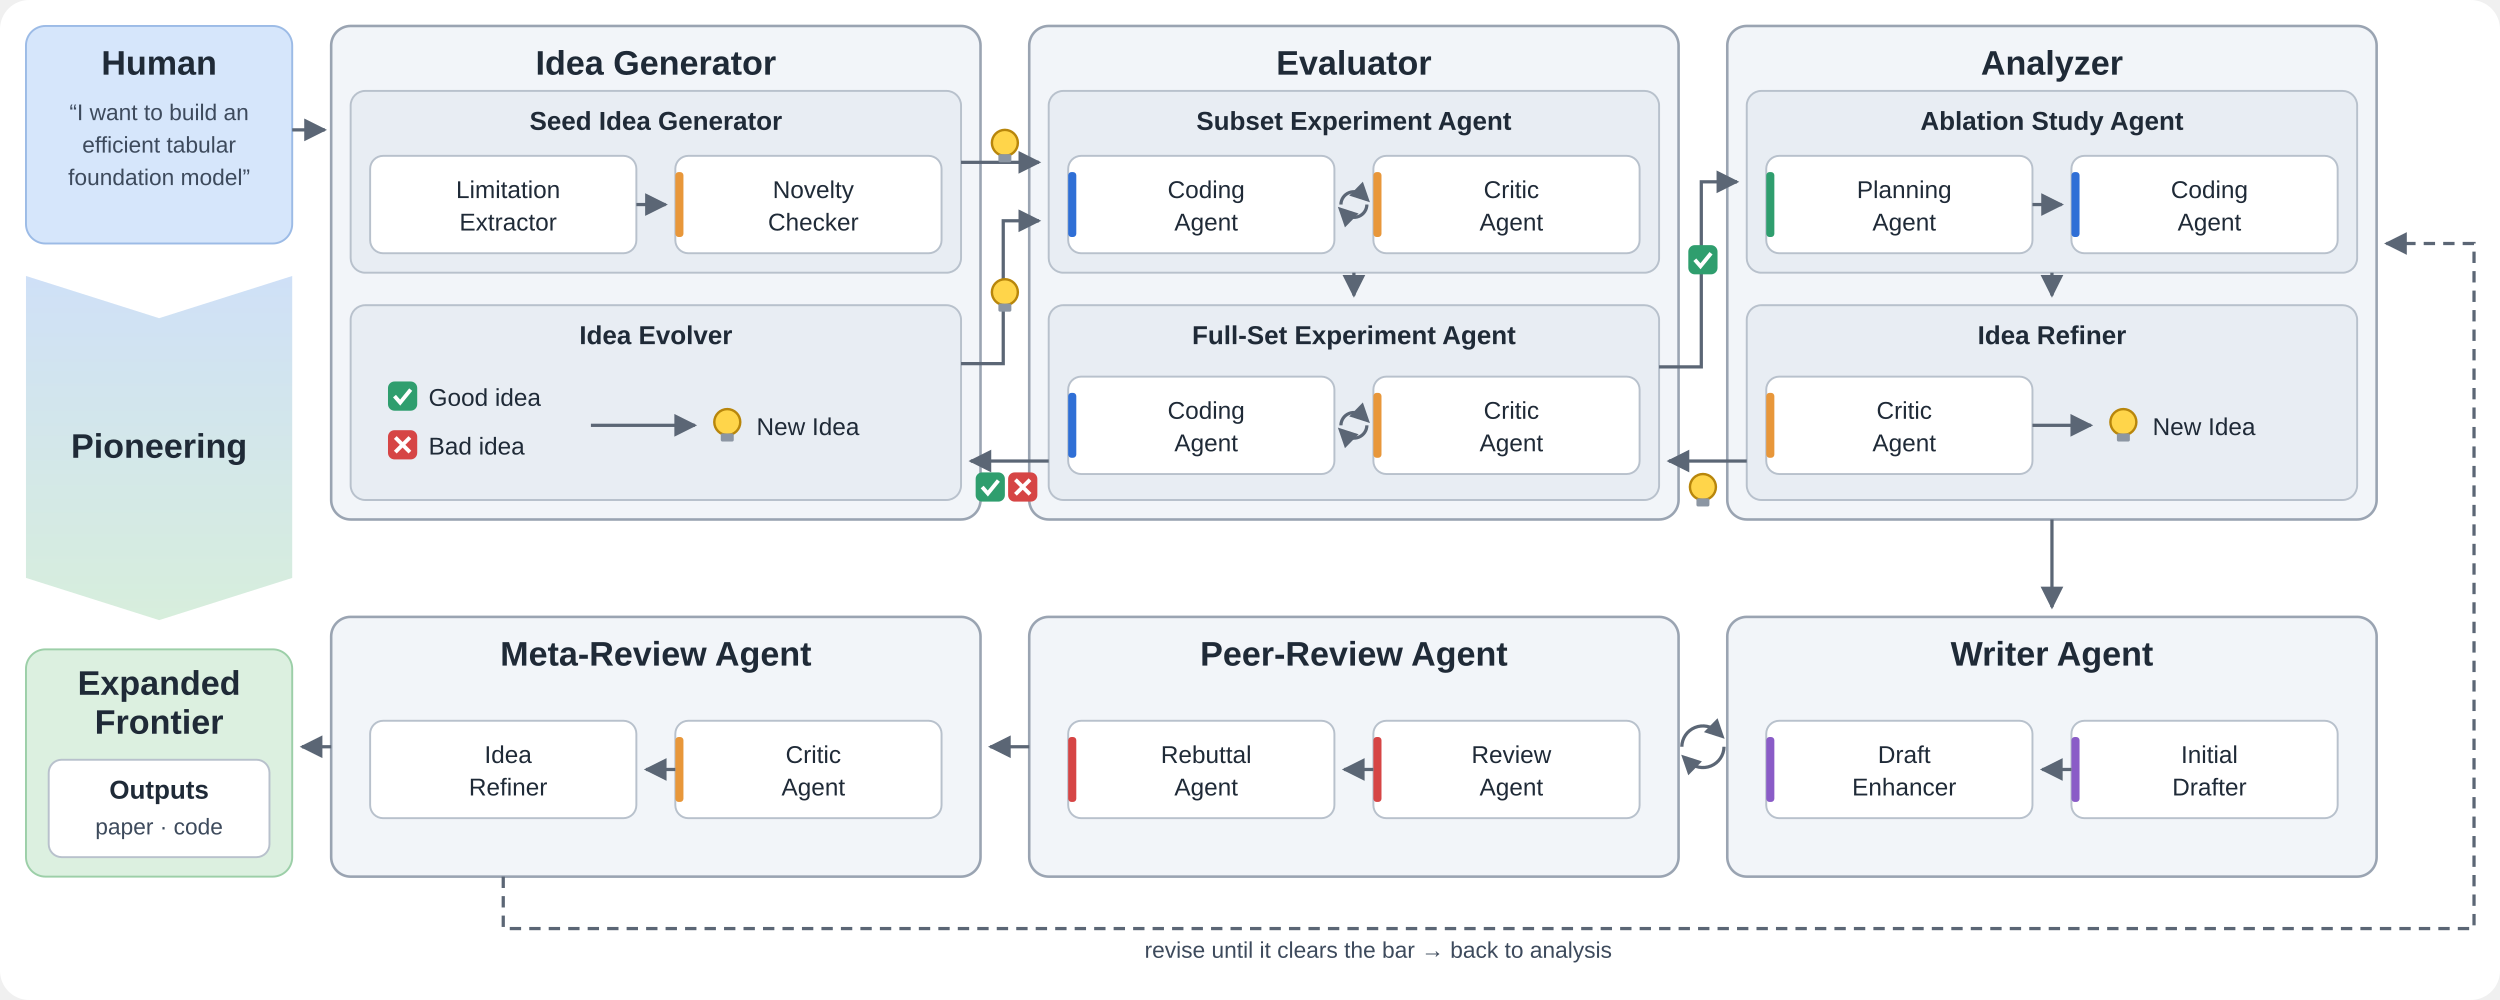
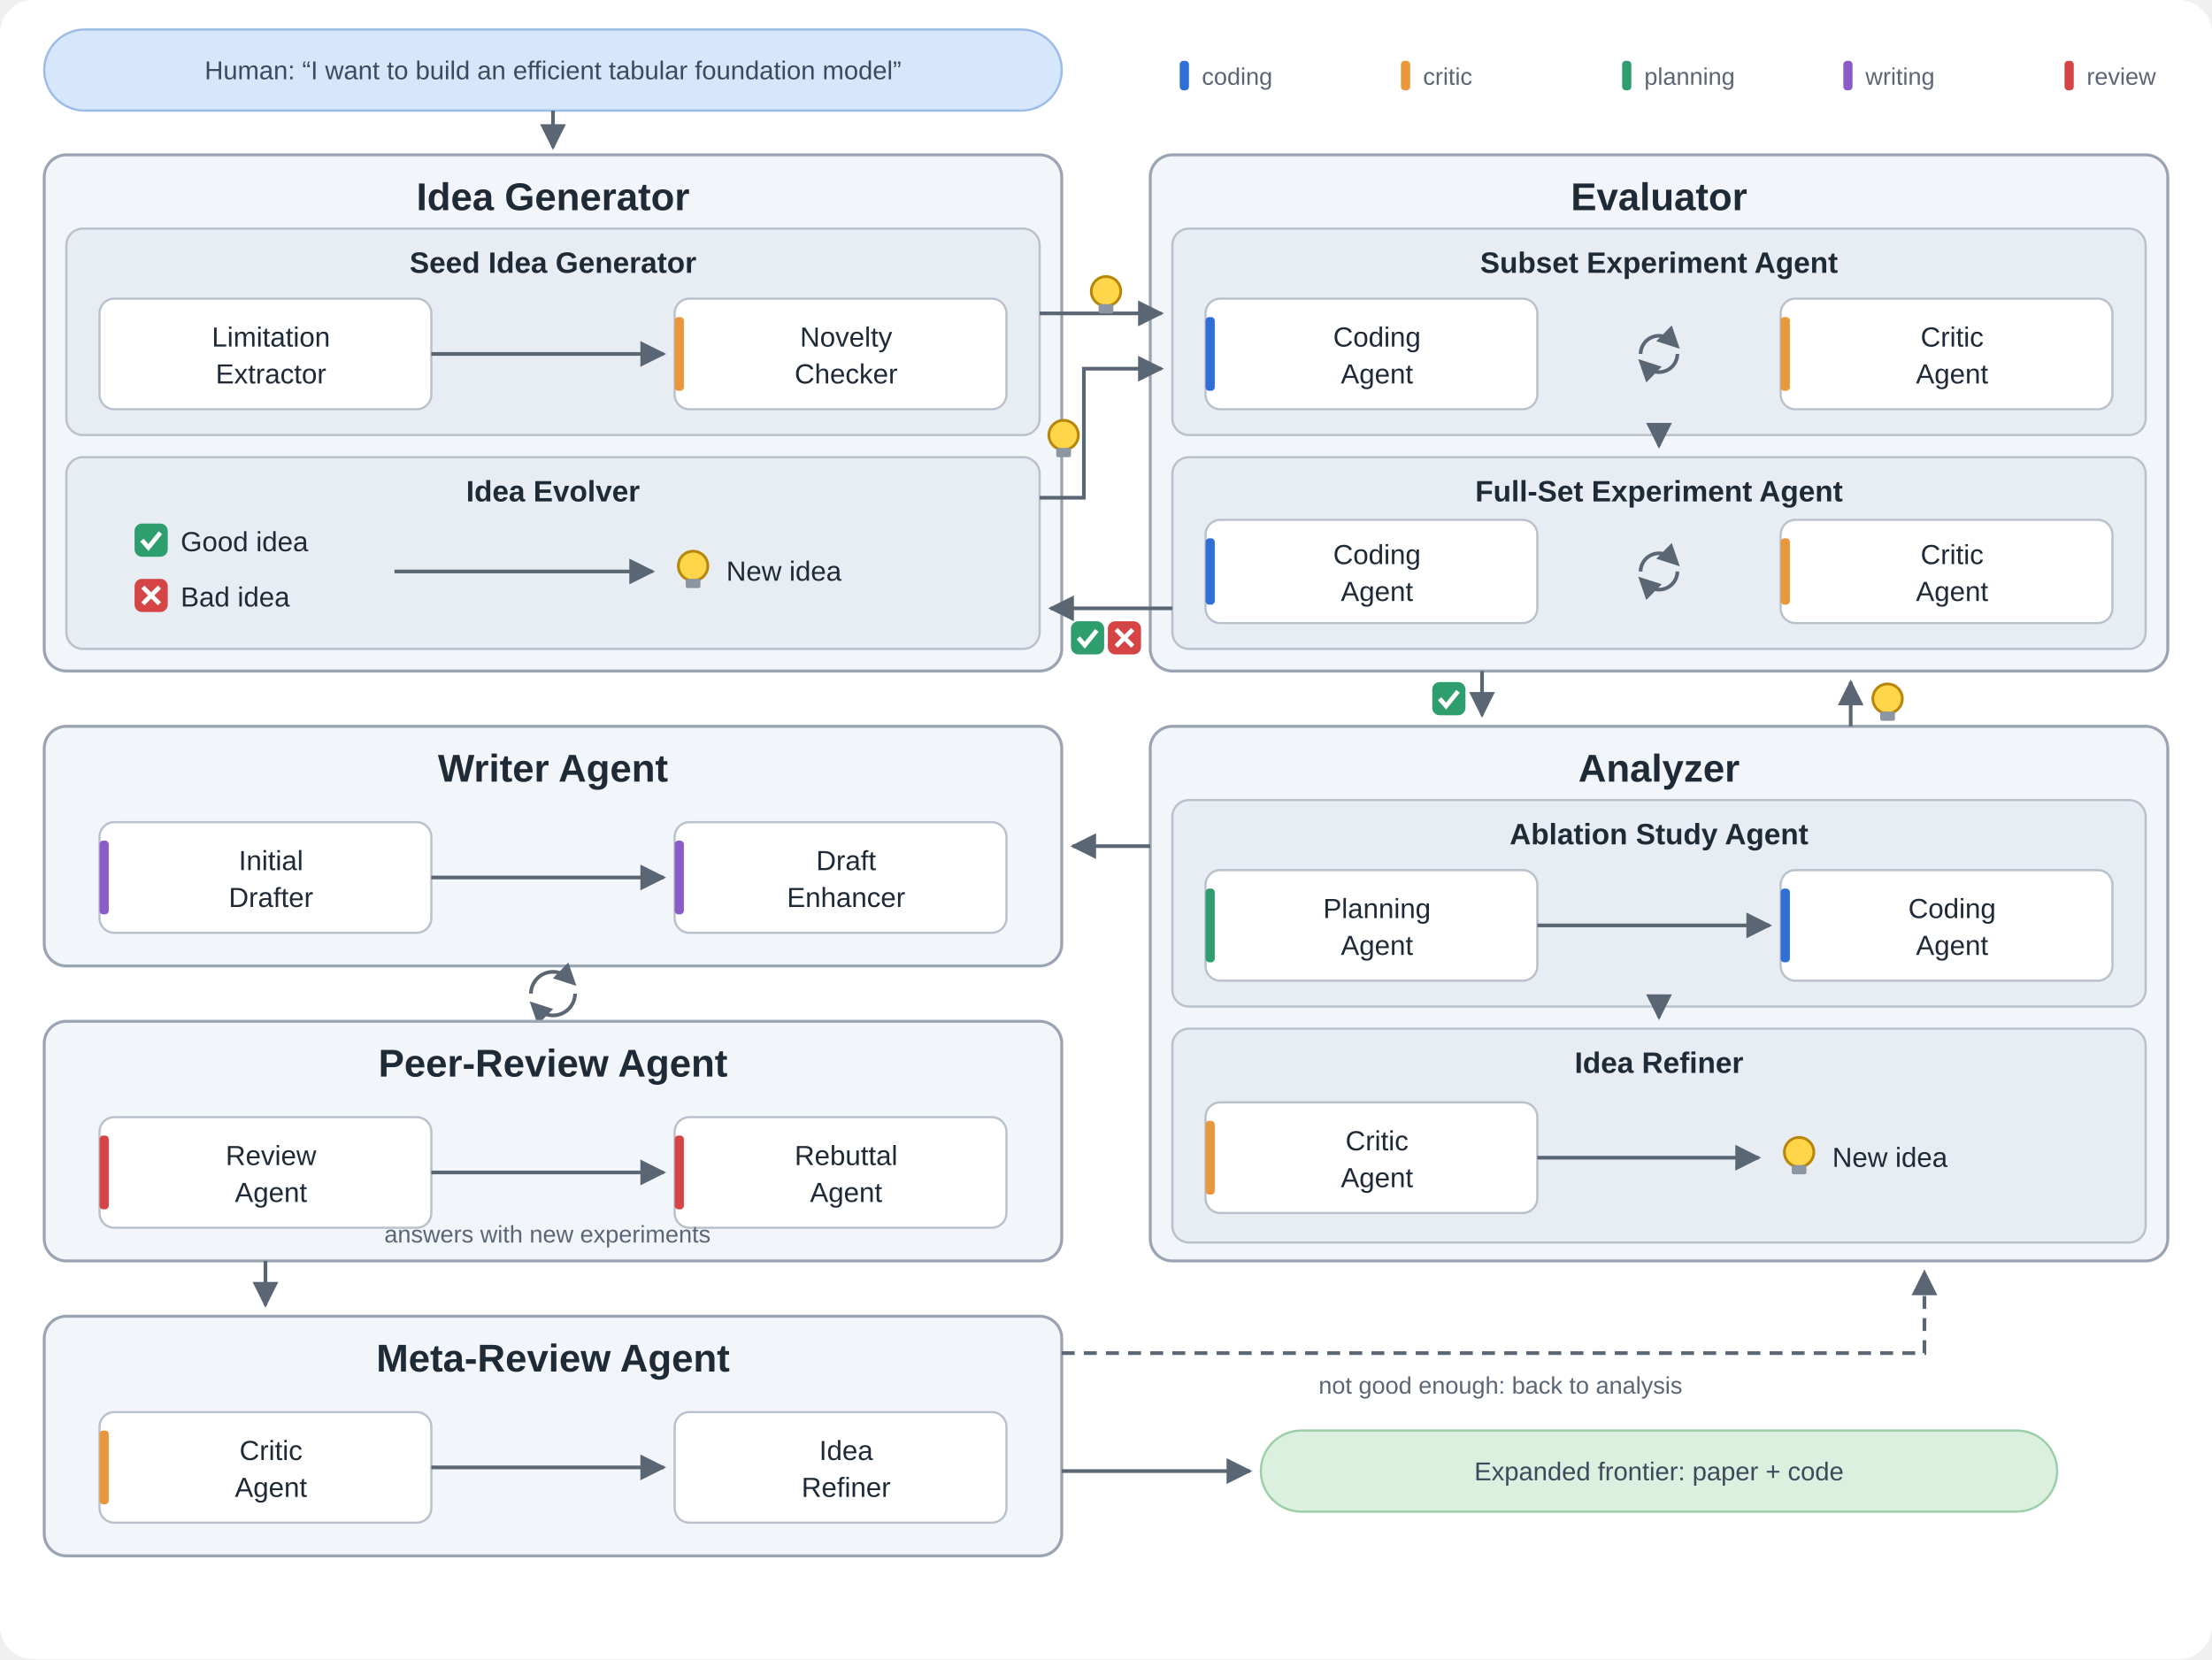
- <svg xmlns="http://www.w3.org/2000/svg" viewBox="0 0 1540 616" width="1540" height="616" role="img" aria-labelledby="t d">
+ <svg xmlns="http://www.w3.org/2000/svg" viewBox="0 0 1200 900" width="1200" height="900" role="img" aria-labelledby="t d">
  <defs>
    <marker id="arr" viewBox="0 0 10 10" refX="9" refY="5" markerWidth="7" markerHeight="7" orient="auto">
      <path d="M0 0L10 5L0 10z" fill="#5b6675" />
    </marker>
    <marker id="ca" viewBox="0 0 10 10" refX="5" refY="5" markerWidth="6" markerHeight="6" orient="auto">
      <path d="M0 0L10 5L0 10z" fill="#5b6675" />
    </marker>
-     <linearGradient id="pio" x1="0" y1="0" x2="0" y2="1">
-       <stop offset="0" stop-color="#cfe0f7" />
-       <stop offset="1" stop-color="#d7eedc" />
-     </linearGradient>
  </defs>
  <style>
- text{font-family:-apple-system,"Helvetica Neue",Arial,sans-serif;fill:#1f2a37}
+ text{font-family:-apple-system,"Helvetica Neue",Arial,"PingFang SC",sans-serif;fill:#1f2a37}
.gt{font-size:21px;font-weight:700}
.st{font-size:16px;font-weight:700}
.ag{font-size:15px}
.q{font-size:14px;fill:#3d4a5c}
+ .lb{font-size:13px;fill:#5b6675}
.grp{fill:#f2f5f9;stroke:#9aa4b2;stroke-width:1.6}
.sub{fill:#e8edf3;stroke:#b8c1cc;stroke-width:1.2}
.agent{fill:#ffffff;stroke:#b8c1cc;stroke-width:1.2}
.human{fill:#d6e6fb;stroke:#9cbbe6;stroke-width:1.2}
.front{fill:#dcf0e0;stroke:#9ccfa8;stroke-width:1.2}
.flow{stroke:#5b6675;stroke-width:2;fill:none;marker-end:url(#arr)}
.back{stroke-dasharray:7 5}
.cyc{stroke:#5b6675;stroke-width:2;fill:none;marker-end:url(#ca)}
+ .num{fill:#1f2a37}
+ .numt{font-size:13px;font-weight:700;fill:#ffffff}
</style>
-   <rect width="1540" height="616" rx="18" fill="#ffffff" />
-   <rect x="16" y="16" width="164" height="134" rx="12" class="human" />
-   <text x="98" y="46" class="gt" text-anchor="middle">Human</text>
-   <text x="98" y="74" class="q" text-anchor="middle">“I want to build an</text>
-   <text x="98" y="94" class="q" text-anchor="middle">efficient tabular</text>
-   <text x="98" y="114" class="q" text-anchor="middle">foundation model”</text>
-   <path d="M16 170 L98 196 L180 170 V356 L98 382 L16 356 Z" fill="url(#pio)" />
-   <text x="98" y="282" class="gt" text-anchor="middle" fill="#3d4a5c">Pioneering</text>
-   <rect x="16" y="400" width="164" height="140" rx="12" class="front" />
-   <text x="98" y="428" class="gt" text-anchor="middle">Expanded</text>
-   <text x="98" y="452" class="gt" text-anchor="middle">Frontier</text>
-   <rect x="30" y="468" width="136" height="60" rx="8" class="agent" />
-   <text x="98" y="492" class="st" text-anchor="middle">Outputs</text>
-   <text x="98" y="514" class="q" text-anchor="middle">paper · code</text>
-   <rect x="204" y="16" width="400" height="304" rx="12" class="grp" />
-   <text x="404.0" y="46" class="gt" text-anchor="middle">Idea Generator</text>
-   <rect x="216" y="56" width="376" height="112" rx="9" class="sub" />
-   <text x="404.0" y="80" class="st" text-anchor="middle">Seed Idea Generator</text>
-   <rect x="228" y="96" width="164" height="60" rx="8" class="agent" />
-   <text x="313.0" y="122.0" class="ag" text-anchor="middle">Limitation</text>
-   <text x="313.0" y="142.0" class="ag" text-anchor="middle">Extractor</text>
-   <rect x="416" y="96" width="164" height="60" rx="8" class="agent" />
-   <rect x="416" y="106" width="5" height="40" rx="2" fill="#e8973a" />
-   <text x="501.0" y="122.0" class="ag" text-anchor="middle">Novelty</text>
-   <text x="501.0" y="142.0" class="ag" text-anchor="middle">Checker</text>
-   <path d="M392 126H410" class="flow" />
-   <rect x="216" y="188" width="376" height="120" rx="9" class="sub" />
-   <text x="404.0" y="212" class="st" text-anchor="middle">Idea Evolver</text>
-   <g transform="translate(248 244)">
+   <rect width="1200" height="900" rx="18" fill="#ffffff" />
+   <rect x="24" y="16" width="552" height="44" rx="22.0" class="human" />
+   <text x="300.0" y="43.0" class="q" text-anchor="middle">Human: “I want to build an efficient tabular foundation model”</text>
+   <rect x="640" y="33" width="5" height="16" rx="2" fill="#2f6fd6" />
+   <text x="652" y="46" class="lb" text-anchor="start">coding</text>
+   <rect x="760" y="33" width="5" height="16" rx="2" fill="#e8973a" />
+   <text x="772" y="46" class="lb" text-anchor="start">critic</text>
+   <rect x="880" y="33" width="5" height="16" rx="2" fill="#2f9e6e" />
+   <text x="892" y="46" class="lb" text-anchor="start">planning</text>
+   <rect x="1000" y="33" width="5" height="16" rx="2" fill="#8a5cc7" />
+   <text x="1012" y="46" class="lb" text-anchor="start">writing</text>
+   <rect x="1120" y="33" width="5" height="16" rx="2" fill="#d64545" />
+   <text x="1132" y="46" class="lb" text-anchor="start">review</text>
+   <path d="M300.0 60V80" class="flow" />
+   <rect x="24" y="84" width="552" height="280" rx="12" class="grp" />
+   <text x="300.0" y="114" class="gt" text-anchor="middle">Idea Generator</text>
+   <rect x="36" y="124" width="528" height="112" rx="9" class="sub" />
+   <text x="300.0" y="148" class="st" text-anchor="middle">Seed Idea Generator</text>
+   <rect x="54" y="162" width="180" height="60" rx="8" class="agent" />
+   <text x="147.0" y="188.0" class="ag" text-anchor="middle">Limitation</text>
+   <text x="147.0" y="208.0" class="ag" text-anchor="middle">Extractor</text>
+   <rect x="366" y="162" width="180" height="60" rx="8" class="agent" />
+   <rect x="366" y="172" width="5" height="40" rx="2" fill="#e8973a" />
+   <text x="459.0" y="188.0" class="ag" text-anchor="middle">Novelty</text>
+   <text x="459.0" y="208.0" class="ag" text-anchor="middle">Checker</text>
+   <path d="M234 192H360" class="flow" />
+   <rect x="36" y="248" width="528" height="104" rx="9" class="sub" />
+   <text x="300.0" y="272" class="st" text-anchor="middle">Idea Evolver</text>
+   <g transform="translate(82 293)">
    <rect x="-9" y="-9" width="18" height="18" rx="4" fill="#2f9e6e" />
    <path d="M-5 0l3.5 4 6.5-8" stroke="#fff" stroke-width="2.4" fill="none" />
  </g>
-   <text x="264" y="250" class="ag" text-anchor="start">Good idea</text>
-   <g transform="translate(248 274)">
+   <text x="98" y="299" class="ag" text-anchor="start">Good idea</text>
+   <g transform="translate(82 323)">
    <rect x="-9" y="-9" width="18" height="18" rx="4" fill="#d64545" />
    <path d="M-4.5-4.5l9 9M4.5-4.5l-9 9" stroke="#fff" stroke-width="2.4" />
  </g>
-   <text x="264" y="280" class="ag" text-anchor="start">Bad idea</text>
-   <path d="M364 262H428" class="flow" />
-   <g transform="translate(448 260)">
+   <text x="98" y="329" class="ag" text-anchor="start">Bad idea</text>
+   <path d="M214 310H354" class="flow" />
+   <g transform="translate(376 307)">
    <circle r="8" fill="#ffd54a" stroke="#b8860b" stroke-width="1.5" />
    <rect x="-4" y="7" width="8" height="5" rx="1" fill="#8c96a3" />
  </g>
-   <text x="466" y="268" class="ag" text-anchor="start">New Idea</text>
-   <rect x="634" y="16" width="400" height="304" rx="12" class="grp" />
-   <text x="834.0" y="46" class="gt" text-anchor="middle">Evaluator</text>
-   <rect x="646" y="56" width="376" height="112" rx="9" class="sub" />
-   <text x="834.0" y="80" class="st" text-anchor="middle">Subset Experiment Agent</text>
-   <rect x="658" y="96" width="164" height="60" rx="8" class="agent" />
-   <rect x="658" y="106" width="5" height="40" rx="2" fill="#2f6fd6" />
-   <text x="743.0" y="122.0" class="ag" text-anchor="middle">Coding</text>
-   <text x="743.0" y="142.0" class="ag" text-anchor="middle">Agent</text>
-   <rect x="846" y="96" width="164" height="60" rx="8" class="agent" />
-   <rect x="846" y="106" width="5" height="40" rx="2" fill="#e8973a" />
-   <text x="931.0" y="122.0" class="ag" text-anchor="middle">Critic</text>
-   <text x="931.0" y="142.0" class="ag" text-anchor="middle">Agent</text>
-   <path d="M826 126 A8 8 0 0 1 839.6 120.4" class="cyc" />
-   <path d="M842 126 A8 8 0 0 1 828.4 131.6" class="cyc" />
-   <path d="M834 168V182" class="flow" />
-   <rect x="646" y="188" width="376" height="120" rx="9" class="sub" />
-   <text x="834.0" y="212" class="st" text-anchor="middle">Full-Set Experiment Agent</text>
-   <rect x="658" y="232" width="164" height="60" rx="8" class="agent" />
-   <rect x="658" y="242" width="5" height="40" rx="2" fill="#2f6fd6" />
-   <text x="743.0" y="258.0" class="ag" text-anchor="middle">Coding</text>
-   <text x="743.0" y="278.0" class="ag" text-anchor="middle">Agent</text>
-   <rect x="846" y="232" width="164" height="60" rx="8" class="agent" />
-   <rect x="846" y="242" width="5" height="40" rx="2" fill="#e8973a" />
-   <text x="931.0" y="258.0" class="ag" text-anchor="middle">Critic</text>
-   <text x="931.0" y="278.0" class="ag" text-anchor="middle">Agent</text>
-   <path d="M826 262 A8 8 0 0 1 839.6 256.4" class="cyc" />
-   <path d="M842 262 A8 8 0 0 1 828.4 267.6" class="cyc" />
-   <rect x="1064" y="16" width="400" height="304" rx="12" class="grp" />
-   <text x="1264.0" y="46" class="gt" text-anchor="middle">Analyzer</text>
-   <rect x="1076" y="56" width="376" height="112" rx="9" class="sub" />
-   <text x="1264.0" y="80" class="st" text-anchor="middle">Ablation Study Agent</text>
-   <rect x="1088" y="96" width="164" height="60" rx="8" class="agent" />
-   <rect x="1088" y="106" width="5" height="40" rx="2" fill="#2f9e6e" />
-   <text x="1173.0" y="122.0" class="ag" text-anchor="middle">Planning</text>
-   <text x="1173.0" y="142.0" class="ag" text-anchor="middle">Agent</text>
-   <rect x="1276" y="96" width="164" height="60" rx="8" class="agent" />
-   <rect x="1276" y="106" width="5" height="40" rx="2" fill="#2f6fd6" />
-   <text x="1361.0" y="122.0" class="ag" text-anchor="middle">Coding</text>
-   <text x="1361.0" y="142.0" class="ag" text-anchor="middle">Agent</text>
-   <path d="M1252 126H1270" class="flow" />
-   <path d="M1264 168V182" class="flow" />
-   <rect x="1076" y="188" width="376" height="120" rx="9" class="sub" />
-   <text x="1264.0" y="212" class="st" text-anchor="middle">Idea Refiner</text>
-   <rect x="1088" y="232" width="164" height="60" rx="8" class="agent" />
-   <rect x="1088" y="242" width="5" height="40" rx="2" fill="#e8973a" />
-   <text x="1173.0" y="258.0" class="ag" text-anchor="middle">Critic</text>
-   <text x="1173.0" y="278.0" class="ag" text-anchor="middle">Agent</text>
-   <path d="M1252 262H1288" class="flow" />
-   <g transform="translate(1308 260)">
+   <text x="394" y="315" class="ag" text-anchor="start">New idea</text>
+   <rect x="624" y="84" width="552" height="280" rx="12" class="grp" />
+   <text x="900.0" y="114" class="gt" text-anchor="middle">Evaluator</text>
+   <rect x="636" y="124" width="528" height="112" rx="9" class="sub" />
+   <text x="900.0" y="148" class="st" text-anchor="middle">Subset Experiment Agent</text>
+   <rect x="654" y="162" width="180" height="60" rx="8" class="agent" />
+   <rect x="654" y="172" width="5" height="40" rx="2" fill="#2f6fd6" />
+   <text x="747.0" y="188.0" class="ag" text-anchor="middle">Coding</text>
+   <text x="747.0" y="208.0" class="ag" text-anchor="middle">Agent</text>
+   <rect x="966" y="162" width="180" height="60" rx="8" class="agent" />
+   <rect x="966" y="172" width="5" height="40" rx="2" fill="#e8973a" />
+   <text x="1059.0" y="188.0" class="ag" text-anchor="middle">Critic</text>
+   <text x="1059.0" y="208.0" class="ag" text-anchor="middle">Agent</text>
+   <path d="M890 192 A10 10 0 0 1 907.0 185.0" class="cyc" />
+   <path d="M910 192 A10 10 0 0 1 893.0 199.0" class="cyc" />
+   <path d="M900 236V242" class="flow" />
+   <rect x="636" y="248" width="528" height="104" rx="9" class="sub" />
+   <text x="900.0" y="272" class="st" text-anchor="middle">Full-Set Experiment Agent</text>
+   <rect x="654" y="282" width="180" height="56" rx="8" class="agent" />
+   <rect x="654" y="292" width="5" height="36" rx="2" fill="#2f6fd6" />
+   <text x="747.0" y="306.0" class="ag" text-anchor="middle">Coding</text>
+   <text x="747.0" y="326.0" class="ag" text-anchor="middle">Agent</text>
+   <rect x="966" y="282" width="180" height="56" rx="8" class="agent" />
+   <rect x="966" y="292" width="5" height="36" rx="2" fill="#e8973a" />
+   <text x="1059.0" y="306.0" class="ag" text-anchor="middle">Critic</text>
+   <text x="1059.0" y="326.0" class="ag" text-anchor="middle">Agent</text>
+   <path d="M890 310 A10 10 0 0 1 907.0 303.0" class="cyc" />
+   <path d="M910 310 A10 10 0 0 1 893.0 317.0" class="cyc" />
+   <path d="M564 170H630" class="flow" />
+   <g transform="translate(600 158)">
    <circle r="8" fill="#ffd54a" stroke="#b8860b" stroke-width="1.5" />
    <rect x="-4" y="7" width="8" height="5" rx="1" fill="#8c96a3" />
  </g>
-   <text x="1326" y="268" class="ag" text-anchor="start">New Idea</text>
-   <path d="M180 80H200" class="flow" />
-   <path d="M592 100H640" class="flow" />
-   <g transform="translate(619 88)">
+   <path d="M564 270H588V200H630" class="flow" />
+   <g transform="translate(577 236)">
    <circle r="8" fill="#ffd54a" stroke="#b8860b" stroke-width="1.5" />
    <rect x="-4" y="7" width="8" height="5" rx="1" fill="#8c96a3" />
  </g>
-   <path d="M592 224H618V136H640" class="flow" />
-   <g transform="translate(619 180)">
+   <path d="M636 330H570" class="flow" />
+   <g transform="translate(590 346)">
+     <rect x="-9" y="-9" width="18" height="18" rx="4" fill="#2f9e6e" />
+     <path d="M-5 0l3.5 4 6.5-8" stroke="#fff" stroke-width="2.4" fill="none" />
+   </g>
+   <g transform="translate(610 346)">
+     <rect x="-9" y="-9" width="18" height="18" rx="4" fill="#d64545" />
+     <path d="M-4.5-4.5l9 9M4.5-4.5l-9 9" stroke="#fff" stroke-width="2.4" />
+   </g>
+   <rect x="624" y="394" width="552" height="290" rx="12" class="grp" />
+   <text x="900.0" y="424" class="gt" text-anchor="middle">Analyzer</text>
+   <rect x="636" y="434" width="528" height="112" rx="9" class="sub" />
+   <text x="900.0" y="458" class="st" text-anchor="middle">Ablation Study Agent</text>
+   <rect x="654" y="472" width="180" height="60" rx="8" class="agent" />
+   <rect x="654" y="482" width="5" height="40" rx="2" fill="#2f9e6e" />
+   <text x="747.0" y="498.0" class="ag" text-anchor="middle">Planning</text>
+   <text x="747.0" y="518.0" class="ag" text-anchor="middle">Agent</text>
+   <rect x="966" y="472" width="180" height="60" rx="8" class="agent" />
+   <rect x="966" y="482" width="5" height="40" rx="2" fill="#2f6fd6" />
+   <text x="1059.0" y="498.0" class="ag" text-anchor="middle">Coding</text>
+   <text x="1059.0" y="518.0" class="ag" text-anchor="middle">Agent</text>
+   <path d="M834 502H960" class="flow" />
+   <path d="M900 546V552" class="flow" />
+   <rect x="636" y="558" width="528" height="116" rx="9" class="sub" />
+   <text x="900.0" y="582" class="st" text-anchor="middle">Idea Refiner</text>
+   <rect x="654" y="598" width="180" height="60" rx="8" class="agent" />
+   <rect x="654" y="608" width="5" height="40" rx="2" fill="#e8973a" />
+   <text x="747.0" y="624.0" class="ag" text-anchor="middle">Critic</text>
+   <text x="747.0" y="644.0" class="ag" text-anchor="middle">Agent</text>
+   <path d="M834 628H954" class="flow" />
+   <g transform="translate(976 625)">
    <circle r="8" fill="#ffd54a" stroke="#b8860b" stroke-width="1.5" />
    <rect x="-4" y="7" width="8" height="5" rx="1" fill="#8c96a3" />
  </g>
-   <path d="M646 284H598" class="flow" />
-   <g transform="translate(610 300)">
+   <text x="994" y="633" class="ag" text-anchor="start">New idea</text>
+   <path d="M804 364V388" class="flow" />
+   <g transform="translate(786 379)">
    <rect x="-9" y="-9" width="18" height="18" rx="4" fill="#2f9e6e" />
    <path d="M-5 0l3.5 4 6.5-8" stroke="#fff" stroke-width="2.4" fill="none" />
  </g>
-   <g transform="translate(630 300)">
-     <rect x="-9" y="-9" width="18" height="18" rx="4" fill="#d64545" />
-     <path d="M-4.5-4.5l9 9M4.5-4.5l-9 9" stroke="#fff" stroke-width="2.4" />
-   </g>
-   <path d="M1022 226H1048V112H1070" class="flow" />
-   <g transform="translate(1049 160)">
-     <rect x="-9" y="-9" width="18" height="18" rx="4" fill="#2f9e6e" />
-     <path d="M-5 0l3.5 4 6.5-8" stroke="#fff" stroke-width="2.4" fill="none" />
-   </g>
-   <path d="M1076 284H1028" class="flow" />
-   <g transform="translate(1049 300)">
+   <path d="M1004 394V370" class="flow" />
+   <g transform="translate(1024 379)">
    <circle r="8" fill="#ffd54a" stroke="#b8860b" stroke-width="1.5" />
    <rect x="-4" y="7" width="8" height="5" rx="1" fill="#8c96a3" />
  </g>
-   <path d="M1264 320V374" class="flow" />
-   <rect x="1064" y="380" width="400" height="160" rx="12" class="grp" />
-   <text x="1264.0" y="410" class="gt" text-anchor="middle">Writer Agent</text>
-   <rect x="1276" y="444" width="164" height="60" rx="8" class="agent" />
-   <rect x="1276" y="454" width="5" height="40" rx="2" fill="#8a5cc7" />
-   <text x="1361.0" y="470.0" class="ag" text-anchor="middle">Initial</text>
-   <text x="1361.0" y="490.0" class="ag" text-anchor="middle">Drafter</text>
-   <rect x="1088" y="444" width="164" height="60" rx="8" class="agent" />
-   <rect x="1088" y="454" width="5" height="40" rx="2" fill="#8a5cc7" />
-   <text x="1173.0" y="470.0" class="ag" text-anchor="middle">Draft</text>
-   <text x="1173.0" y="490.0" class="ag" text-anchor="middle">Enhancer</text>
-   <path d="M1276 474H1258" class="flow" />
-   <path d="M1036 460 A13 13 0 0 1 1058.1 450.9" class="cyc" />
-   <path d="M1062 460 A13 13 0 0 1 1039.9 469.1" class="cyc" />
-   <rect x="634" y="380" width="400" height="160" rx="12" class="grp" />
-   <text x="834.0" y="410" class="gt" text-anchor="middle">Peer-Review Agent</text>
-   <rect x="846" y="444" width="164" height="60" rx="8" class="agent" />
-   <rect x="846" y="454" width="5" height="40" rx="2" fill="#d64545" />
-   <text x="931.0" y="470.0" class="ag" text-anchor="middle">Review</text>
-   <text x="931.0" y="490.0" class="ag" text-anchor="middle">Agent</text>
-   <rect x="658" y="444" width="164" height="60" rx="8" class="agent" />
-   <rect x="658" y="454" width="5" height="40" rx="2" fill="#d64545" />
-   <text x="743.0" y="470.0" class="ag" text-anchor="middle">Rebuttal</text>
-   <text x="743.0" y="490.0" class="ag" text-anchor="middle">Agent</text>
-   <path d="M846 474H828" class="flow" />
-   <path d="M634 460H610" class="flow" />
-   <rect x="204" y="380" width="400" height="160" rx="12" class="grp" />
-   <text x="404.0" y="410" class="gt" text-anchor="middle">Meta-Review Agent</text>
-   <rect x="416" y="444" width="164" height="60" rx="8" class="agent" />
-   <rect x="416" y="454" width="5" height="40" rx="2" fill="#e8973a" />
-   <text x="501.0" y="470.0" class="ag" text-anchor="middle">Critic</text>
-   <text x="501.0" y="490.0" class="ag" text-anchor="middle">Agent</text>
-   <rect x="228" y="444" width="164" height="60" rx="8" class="agent" />
-   <text x="313.0" y="470.0" class="ag" text-anchor="middle">Idea</text>
-   <text x="313.0" y="490.0" class="ag" text-anchor="middle">Refiner</text>
-   <path d="M416 474H398" class="flow" />
-   <path d="M204 460H186" class="flow" />
-   <path d="M310 540V572H1524V150H1470" class="flow back" />
-   <text x="849.0" y="590" class="q" text-anchor="middle" fill="#5b6675">revise until it clears the bar → back to analysis</text>
+   <rect x="24" y="394" width="552" height="130" rx="12" class="grp" />
+   <text x="300.0" y="424" class="gt" text-anchor="middle">Writer Agent</text>
+   <rect x="54" y="446" width="180" height="60" rx="8" class="agent" />
+   <rect x="54" y="456" width="5" height="40" rx="2" fill="#8a5cc7" />
+   <text x="147.0" y="472.0" class="ag" text-anchor="middle">Initial</text>
+   <text x="147.0" y="492.0" class="ag" text-anchor="middle">Drafter</text>
+   <rect x="366" y="446" width="180" height="60" rx="8" class="agent" />
+   <rect x="366" y="456" width="5" height="40" rx="2" fill="#8a5cc7" />
+   <text x="459.0" y="472.0" class="ag" text-anchor="middle">Draft</text>
+   <text x="459.0" y="492.0" class="ag" text-anchor="middle">Enhancer</text>
+   <path d="M234 476H360" class="flow" />
+   <path d="M624 459H582" class="flow" />
+   <path d="M288.0 539 A12 12 0 0 1 308.4 530.6" class="cyc" />
+   <path d="M312.0 539 A12 12 0 0 1 291.6 547.4" class="cyc" />
+   <rect x="24" y="554" width="552" height="130" rx="12" class="grp" />
+   <text x="300.0" y="584" class="gt" text-anchor="middle">Peer-Review Agent</text>
+   <rect x="54" y="606" width="180" height="60" rx="8" class="agent" />
+   <rect x="54" y="616" width="5" height="40" rx="2" fill="#d64545" />
+   <text x="147.0" y="632.0" class="ag" text-anchor="middle">Review</text>
+   <text x="147.0" y="652.0" class="ag" text-anchor="middle">Agent</text>
+   <rect x="366" y="606" width="180" height="60" rx="8" class="agent" />
+   <rect x="366" y="616" width="5" height="40" rx="2" fill="#d64545" />
+   <text x="459.0" y="632.0" class="ag" text-anchor="middle">Rebuttal</text>
+   <text x="459.0" y="652.0" class="ag" text-anchor="middle">Agent</text>
+   <path d="M234 636H360" class="flow" />
+   <text x="297" y="674" class="lb" text-anchor="middle">answers with new experiments</text>
+   <path d="M144 684V708" class="flow" />
+   <rect x="24" y="714" width="552" height="130" rx="12" class="grp" />
+   <text x="300.0" y="744" class="gt" text-anchor="middle">Meta-Review Agent</text>
+   <rect x="54" y="766" width="180" height="60" rx="8" class="agent" />
+   <rect x="54" y="776" width="5" height="40" rx="2" fill="#e8973a" />
+   <text x="147.0" y="792.0" class="ag" text-anchor="middle">Critic</text>
+   <text x="147.0" y="812.0" class="ag" text-anchor="middle">Agent</text>
+   <rect x="366" y="766" width="180" height="60" rx="8" class="agent" />
+   <text x="459.0" y="792.0" class="ag" text-anchor="middle">Idea</text>
+   <text x="459.0" y="812.0" class="ag" text-anchor="middle">Refiner</text>
+   <path d="M234 796H360" class="flow" />
+   <rect x="684" y="776" width="432" height="44" rx="22.0" class="front" />
+   <text x="900.0" y="803.0" class="q" text-anchor="middle">Expanded frontier: paper + code</text>
+   <path d="M576 798H678" class="flow" />
+   <path d="M576 734H1044V690" class="flow back" />
+   <text x="814" y="756" class="lb" text-anchor="middle">not good enough: back to analysis</text>
</svg>
